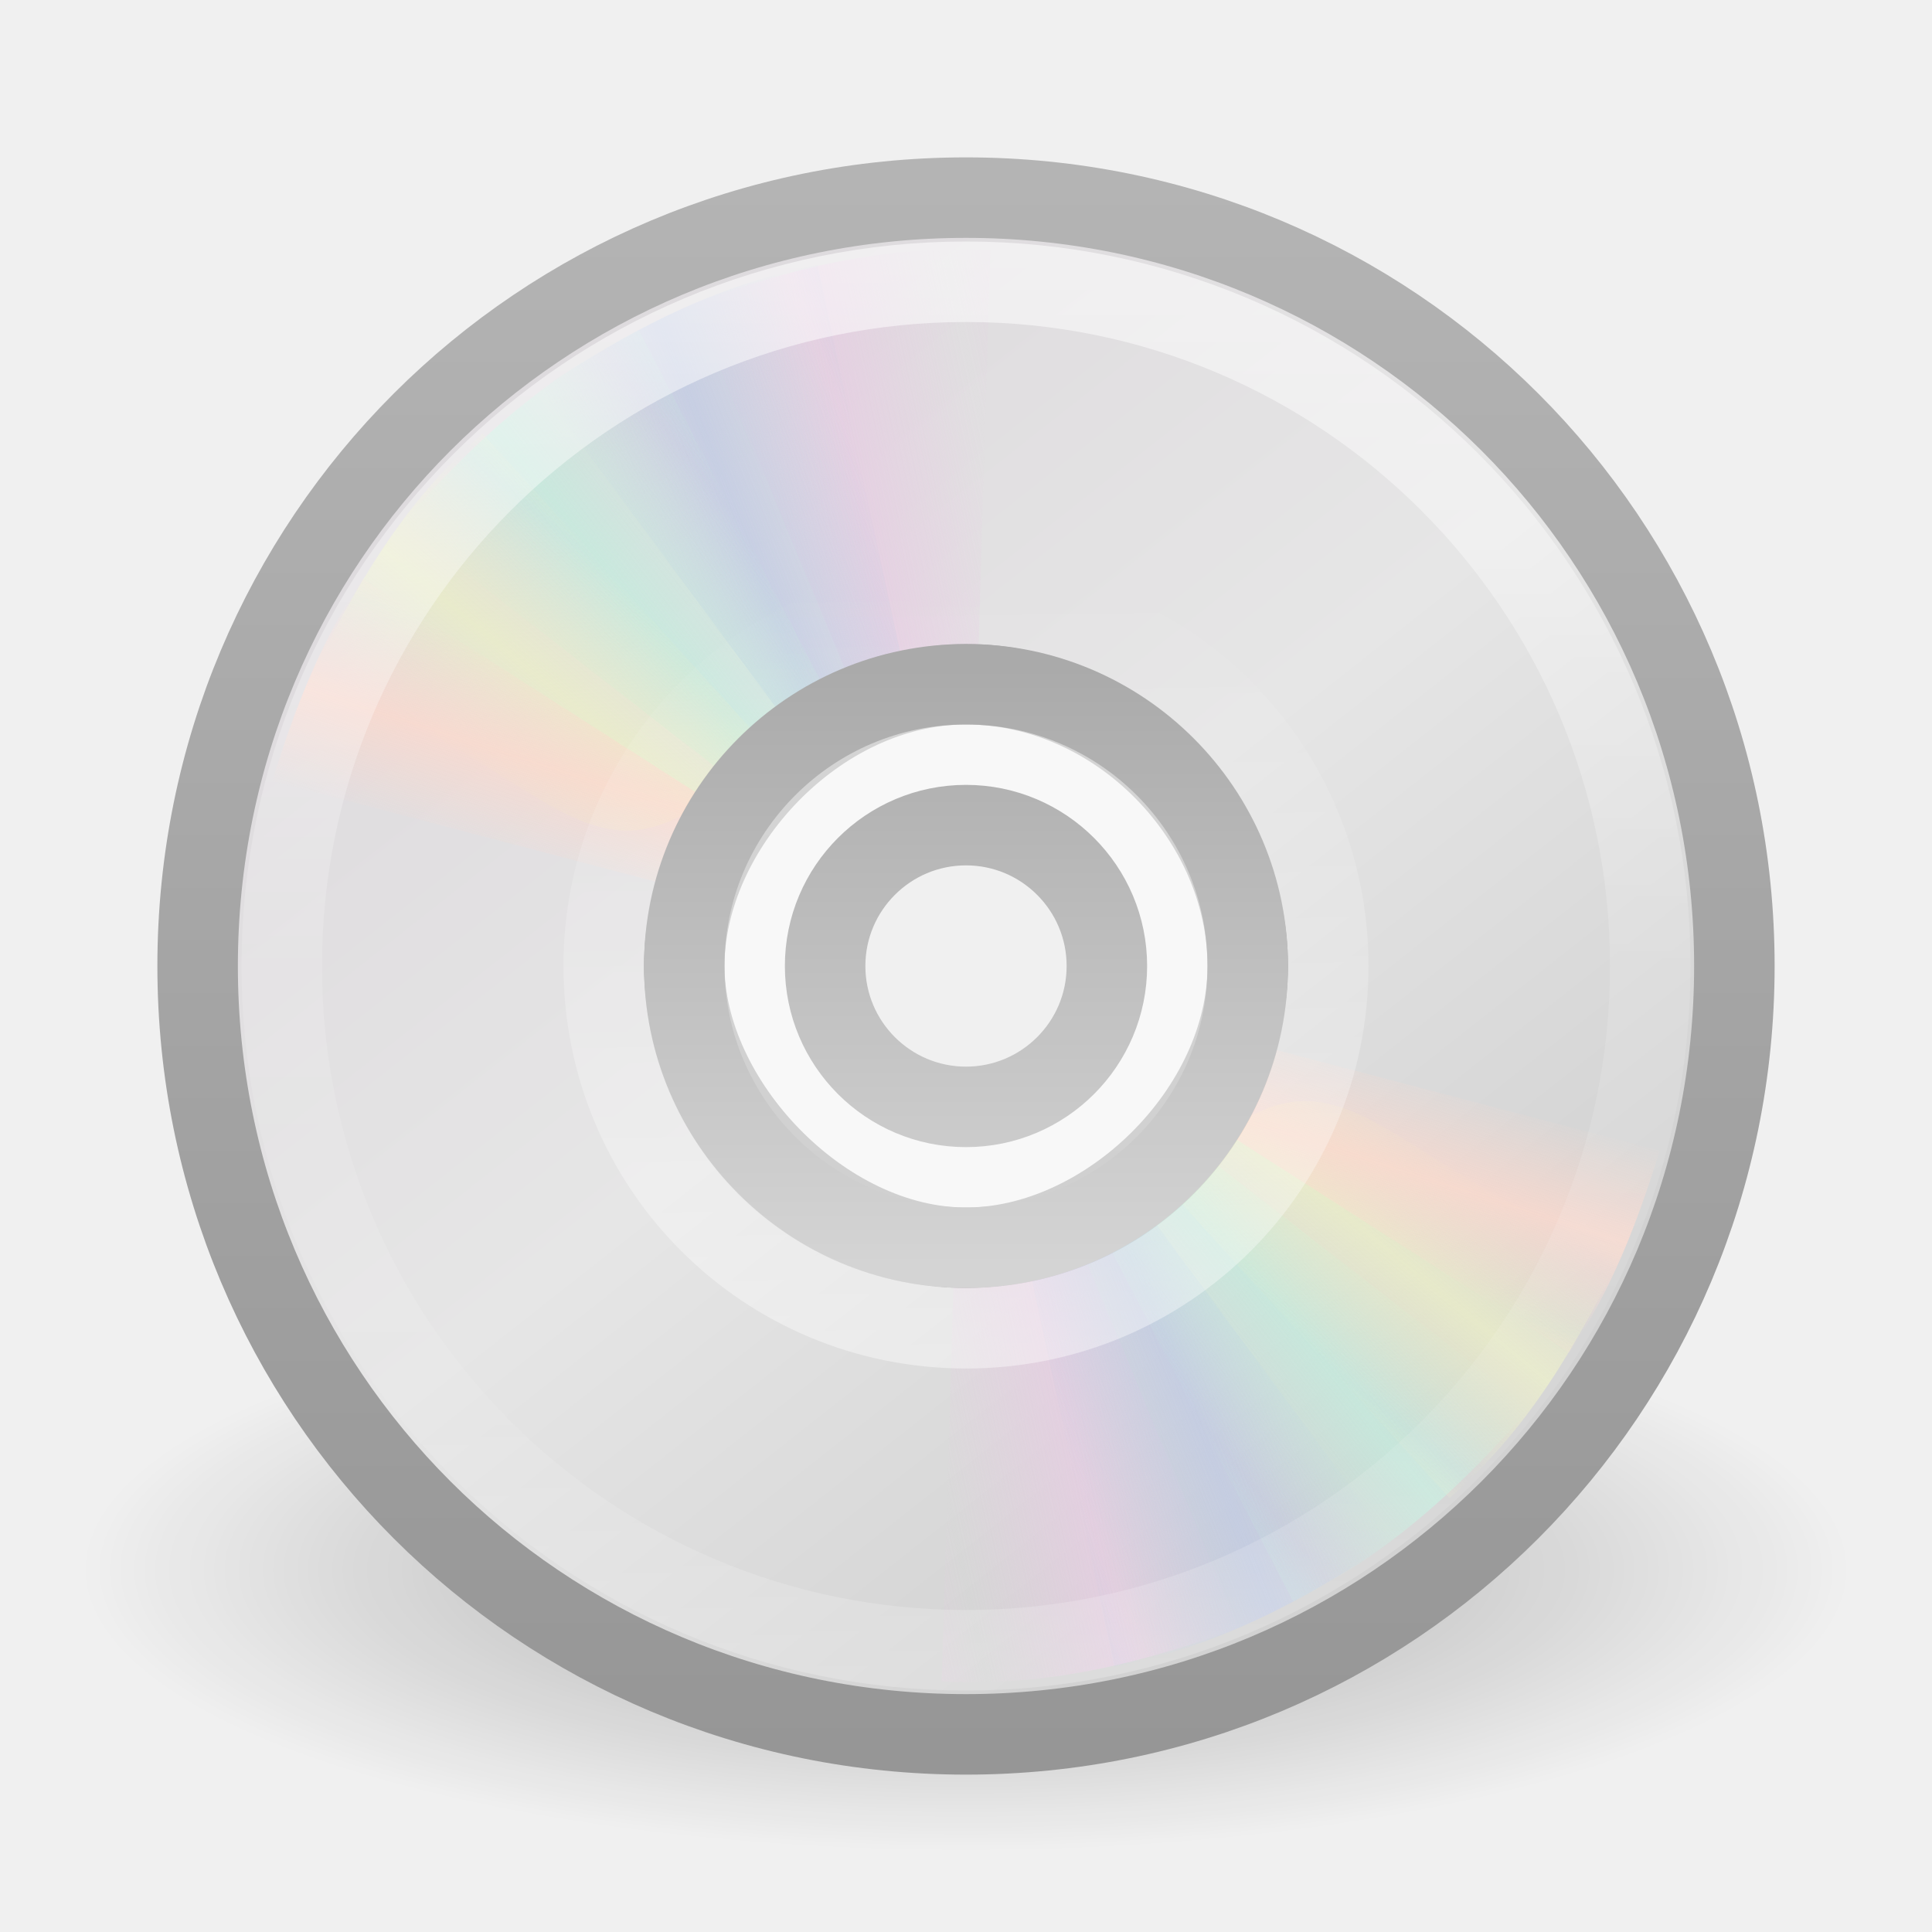
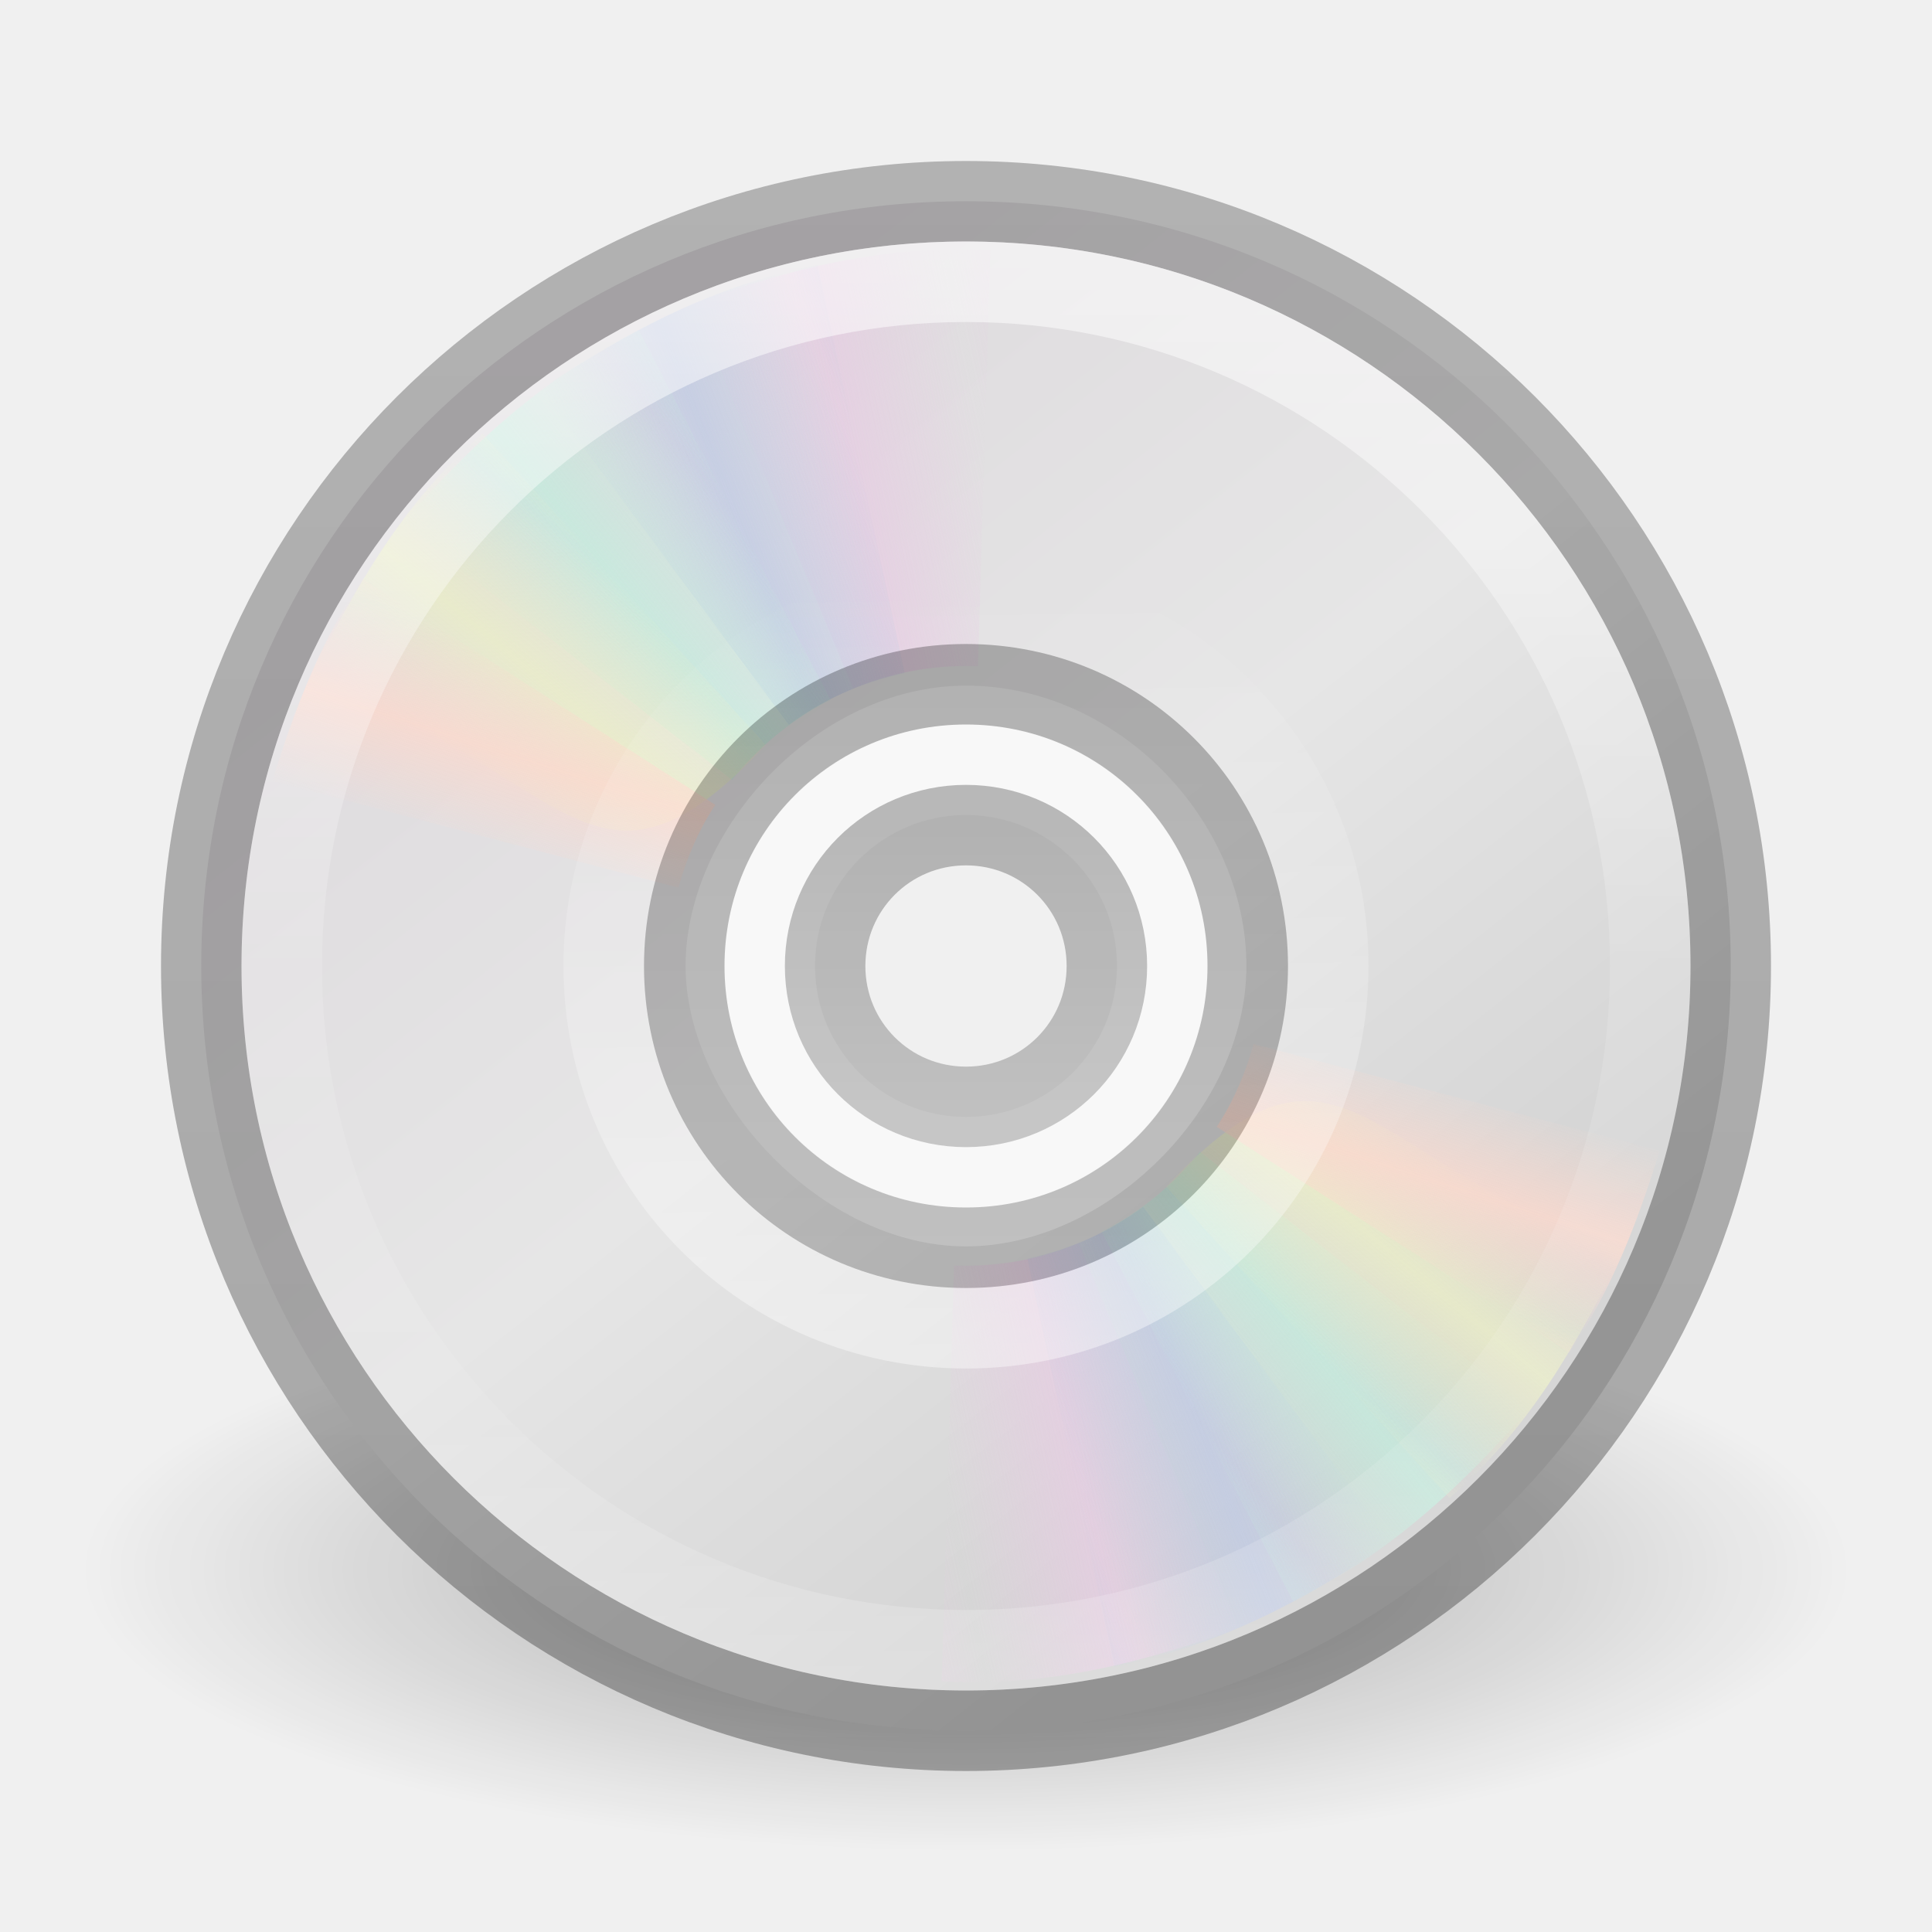
<svg xmlns="http://www.w3.org/2000/svg" xmlns:xlink="http://www.w3.org/1999/xlink" version="1.1" width="24" height="24" id="svg4250">
  <defs id="defs4252">
-     <linearGradient x1="21.448" y1="15.5" x2="21.448" y2="32.509" id="linearGradient3068" xlink:href="#linearGradient3428" gradientUnits="userSpaceOnUse" gradientTransform="matrix(0.4374999,0,0,0.4374999,1.5,9.5)" />
-     <linearGradient id="linearGradient3428">
-       <stop id="stop3430" style="stop-color:#aaaaaa;stop-opacity:1" offset="0" />
-       <stop id="stop3432" style="stop-color:#d4d4d4;stop-opacity:1" offset="1" />
-     </linearGradient>
    <linearGradient x1="18.776" y1="4.038" x2="18.203" y2="45.962" id="linearGradient3065" xlink:href="#linearGradient6036" gradientUnits="userSpaceOnUse" gradientTransform="matrix(0.2272999,0,0,-0.2272999,6.465927,25.6825)" />
    <linearGradient id="linearGradient6036">
      <stop id="stop6038" style="stop-color:#ffffff;stop-opacity:1" offset="0" />
      <stop id="stop6040" style="stop-color:#ffffff;stop-opacity:0" offset="1" />
    </linearGradient>
    <linearGradient x1="71.204" y1="6.238" x2="71.204" y2="44.341" id="linearGradient4112" xlink:href="#linearGradient4011" gradientUnits="userSpaceOnUse" gradientTransform="matrix(0.4594594,0,0,0.4594594,-20.95875,8.349377)" />
    <linearGradient id="linearGradient4011">
      <stop id="stop4013" style="stop-color:#ffffff;stop-opacity:1" offset="0" />
      <stop id="stop4015" style="stop-color:#ffffff;stop-opacity:0.235" offset="0.508" />
      <stop id="stop4017" style="stop-color:#ffffff;stop-opacity:0.157" offset="0.835" />
      <stop id="stop4019" style="stop-color:#ffffff;stop-opacity:0.392" offset="1" />
    </linearGradient>
    <linearGradient x1="20.58" y1="10.775" x2="24.274" y2="9.862" id="linearGradient2492" xlink:href="#linearGradient3487" gradientUnits="userSpaceOnUse" spreadMethod="reflect" />
    <linearGradient id="linearGradient3487">
      <stop id="stop3489" style="stop-color:#e6cde2;stop-opacity:1" offset="0" />
      <stop id="stop3491" style="stop-color:#e6cde2;stop-opacity:0" offset="1" />
    </linearGradient>
    <linearGradient x1="17.495" y1="11.2" x2="21.047" y2="9.796" id="linearGradient2494" xlink:href="#linearGradient3495" gradientUnits="userSpaceOnUse" spreadMethod="reflect" />
    <linearGradient id="linearGradient3495">
      <stop id="stop3497" style="stop-color:#c1cbe4;stop-opacity:1" offset="0" />
      <stop id="stop3499" style="stop-color:#c1cbe4;stop-opacity:0" offset="1" />
    </linearGradient>
    <linearGradient x1="14.085" y1="13.046" x2="16.994" y2="10.732" id="linearGradient2496" xlink:href="#linearGradient3503" gradientUnits="userSpaceOnUse" spreadMethod="reflect" />
    <linearGradient id="linearGradient3503">
      <stop id="stop3505" style="stop-color:#c4ebdd;stop-opacity:1" offset="0" />
      <stop id="stop3507" style="stop-color:#c4ebdd;stop-opacity:0" offset="1" />
    </linearGradient>
    <linearGradient x1="12.372" y1="16.188" x2="14.609" y2="13.462" id="linearGradient2498" xlink:href="#linearGradient3511" gradientUnits="userSpaceOnUse" spreadMethod="reflect" />
    <linearGradient id="linearGradient3511">
      <stop id="stop3513" style="stop-color:#ebeec7;stop-opacity:1" offset="0" />
      <stop id="stop3515" style="stop-color:#ebeec7;stop-opacity:0" offset="1" />
    </linearGradient>
    <linearGradient x1="10.609" y1="17.886" x2="9.73" y2="20.613" id="linearGradient2500" xlink:href="#linearGradient3519" gradientUnits="userSpaceOnUse" spreadMethod="reflect" />
    <linearGradient id="linearGradient3519">
      <stop id="stop3521" style="stop-color:#fcd9cd;stop-opacity:1" offset="0" />
      <stop id="stop3523" style="stop-color:#fcd9cd;stop-opacity:0" offset="1" />
    </linearGradient>
    <linearGradient x1="20.58" y1="10.775" x2="24.274" y2="9.862" id="linearGradient2480" xlink:href="#linearGradient3487" gradientUnits="userSpaceOnUse" spreadMethod="reflect" />
    <linearGradient x1="17.495" y1="11.2" x2="21.047" y2="9.796" id="linearGradient2482" xlink:href="#linearGradient3495" gradientUnits="userSpaceOnUse" spreadMethod="reflect" />
    <linearGradient x1="14.085" y1="13.046" x2="16.994" y2="10.732" id="linearGradient2484" xlink:href="#linearGradient3503" gradientUnits="userSpaceOnUse" spreadMethod="reflect" />
    <linearGradient x1="12.372" y1="16.188" x2="14.609" y2="13.462" id="linearGradient2486" xlink:href="#linearGradient3511" gradientUnits="userSpaceOnUse" spreadMethod="reflect" />
    <linearGradient x1="10.609" y1="17.886" x2="9.73" y2="20.613" id="linearGradient2488" xlink:href="#linearGradient3519" gradientUnits="userSpaceOnUse" spreadMethod="reflect" />
-     <linearGradient x1="12.274" y1="32.416" x2="35.391" y2="14.203" id="linearGradient3072" xlink:href="#linearGradient3263" gradientUnits="userSpaceOnUse" gradientTransform="matrix(0,0.5454594,-0.5454594,0,24.60011,6.908972)" />
+     <linearGradient x1="12.274" y1="32.416" x2="35.391" y2="14.203" id="linearGradient3072" xlink:href="#linearGradient3263" gradientUnits="userSpaceOnUse" gradientTransform="matrix(0,0.5428619,-0.542862,0,24.54011,6.971311)" />
    <linearGradient x1="12.274" y1="32.416" x2="35.391" y2="14.203" id="linearGradient3263" gradientUnits="userSpaceOnUse">
      <stop id="stop3265" style="stop-color:#dedbde;stop-opacity:1" offset="0" />
      <stop id="stop3267" style="stop-color:#e6e6e6;stop-opacity:1" offset="0.5" />
      <stop id="stop3269" style="stop-color:#d2d2d2;stop-opacity:1" offset="1" />
-     </linearGradient>
-     <linearGradient x1="-21.916" y1="3" x2="-21.916" y2="45.033" id="linearGradient3074" xlink:href="#linearGradient3772" gradientUnits="userSpaceOnUse" gradientTransform="matrix(0.4656319,0,0,0.4656319,24.22985,8.824833)" />
-     <linearGradient id="linearGradient3772">
-       <stop id="stop3774" style="stop-color:#b4b4b4;stop-opacity:1" offset="0" />
-       <stop id="stop3776" style="stop-color:#969696;stop-opacity:1" offset="1" />
    </linearGradient>
    <linearGradient id="linearGradient23419">
      <stop id="stop23421" style="stop-color:#000000;stop-opacity:1" offset="0" />
      <stop id="stop23423" style="stop-color:#000000;stop-opacity:0" offset="1" />
    </linearGradient>
    <radialGradient cx="23.335" cy="41.636" r="22.627" fx="23.335" fy="41.636" id="radialGradient4248" xlink:href="#linearGradient23419" gradientUnits="userSpaceOnUse" gradientTransform="matrix(0.4861359,0,0,0.1546652,0.6562496,21.06035)" />
+     <linearGradient xlink:href="#linearGradient3560" id="linearGradient3562" x1="74.13" y1="-56" x2="74.13" y2="56" gradientUnits="userSpaceOnUse" gradientTransform="matrix(0.1711712,0,0,0.1711712,1.045044,20)" />
+     <linearGradient id="linearGradient3560">
+       <stop style="stop-color:#000000;stop-opacity:0.26;" offset="0" id="stop3556" />
+       <stop style="stop-color:#000000;stop-opacity:0.3;" offset="1" id="stop3558" />
+     </linearGradient>
+     <linearGradient x1="16.129" y1="45.258" x2="16.129" y2="4.742" id="linearGradient2651" xlink:href="#linearGradient5804" gradientUnits="userSpaceOnUse" gradientTransform="matrix(0.1767889,0,0,-0.1767888,7.695721,24.41972)" />
+     <linearGradient id="linearGradient5804">
+       <stop id="stop5800" style="stop-color:#000000;stop-opacity:0.26;" offset="0" />
+       <stop id="stop5802" style="stop-color:#000000;stop-opacity:0.2;" offset="1" />
+     </linearGradient>
+     <linearGradient xlink:href="#linearGradient5804" id="linearGradient21339" gradientUnits="userSpaceOnUse" gradientTransform="matrix(0.08839444,0,0,-0.0883944,9.847861,22.20986)" x1="16.129" y1="45.258" x2="16.129" y2="4.742" />
  </defs>
  <g transform="translate(0,-8)" id="layer1">
    <path d="M 23,27.5 C 23.001,29.433 18.076,31 12,31 5.924,31 0.999,29.433 1,27.5 0.999,25.567 5.924,24 12,24 c 6.076,0 11.001,1.567 11,3.5 z" id="path23417" style="opacity:0.3;fill:url(#radialGradient4248);fill-opacity:1;fill-rule:evenodd;stroke:none;stroke-width:2;marker:none;visibility:visible;display:inline;overflow:visible" />
-     <path d="M 21.545,20 C 21.545,14.709 17.291,10.455 12,10.455 6.709,10.455 2.455,14.709 2.455,20 2.455,25.291 6.709,29.545 12,29.545 17.291,29.545 21.545,25.291 21.545,20 z M 15.5,20 c 0,1.792 -1.745,3.5 -3.5,3.5 -1.792,0 -3.5,-1.823 -3.5,-3.5 0,-1.715 1.649,-3.5 3.5,-3.5 1.889,0 3.5,1.671 3.5,3.5 z" id="path2781" style="fill:url(#linearGradient3072);fill-rule:nonzero;stroke:url(#linearGradient3074);stroke-width:1;stroke-miterlimit:4;stroke-opacity:1" />
-     <path d="m 12,16.441 c -1.965,0 -3.559,1.594 -3.559,3.559 0,1.965 1.594,3.559 3.559,3.559 1.965,0 3.559,-1.594 3.559,-3.559 0,-1.965 -1.594,-3.559 -3.559,-3.559 z m 0,1.78 c 0.982,0 1.78,0.797 1.78,1.78 0,0.982 -0.797,1.78 -1.78,1.78 -0.982,0 -1.78,-0.797 -1.78,-1.78 0,-0.982 0.797,-1.78 1.78,-1.78 z" id="path2474" style="opacity:0.5;fill:#ffffff;fill-opacity:1;fill-rule:nonzero;stroke:none;stroke-width:1;marker:none;visibility:visible;display:inline;overflow:visible;enable-background:accumulate" />
+     <path d="M 21.5,20 C 21.5,14.734 17.266,10.5 12,10.5 6.734,10.5 2.5,14.734 2.5,20 2.5,25.266 6.734,29.5 12,29.5 c 5.266,-1e-6 9.5,-4.234 9.5,-9.5 z m -6.017,0 c 0,1.783 -1.737,3.483 -3.483,3.483 -1.784,0 -3.483,-1.814 -3.483,-3.483 0,-1.707 1.641,-3.483 3.483,-3.483 1.88,0 3.483,1.663 3.483,3.483 z" id="path2781" style="fill:url(#linearGradient3072);fill-rule:nonzero;stroke:none;stroke-width:1;stroke-miterlimit:4;stroke-opacity:1" />
+     <circle style="fill:none;fill-opacity:1;fill-rule:evenodd;stroke:url(#linearGradient3562);stroke-width:1;stroke-linecap:round;stroke-opacity:1;stop-color:#000000" id="path3554" cx="12" cy="20" r="9.5" />
+     <path id="path2474" style="display:inline;overflow:visible;visibility:visible;opacity:0.5;fill:#ffffff;fill-opacity:1;fill-rule:nonzero;stroke:none;stroke-width:1;marker:none;enable-background:accumulate" d="M 12 17 C 10.344 17 9 18.344 9 20 C 9 21.656 10.344 23 12 23 C 13.656 23 15 21.656 15 20 C 15 18.344 13.656 17 12 17 z M 12 18.125 A 1.875 1.875 0 0 1 13.875 20 A 1.875 1.875 0 0 1 12 21.875 A 1.875 1.875 0 0 1 10.125 20 A 1.875 1.875 0 0 1 12 18.125 z " />
    <g transform="matrix(0.444875,0,0,0.444875,1.323,9.323)" id="g3527">
      <path d="M 15.857,5.731 20.625,16.344 C 21.66,15.885 22.795,15.625 24,15.625 c 0.032,0 0.062,-3.6e-4 0.094,0 L 24.108,4.005 c -2.942,-0.071 -5.543,0.657 -8.251,1.726 z" transform="matrix(0.9996011,0.02824295,-0.02824295,0.9996011,0.6924114,-0.6708346)" id="path3296" style="opacity:0.8;fill:url(#linearGradient2480);fill-opacity:1;fill-rule:nonzero;stroke:none" />
      <path d="m 12.121,7.906 6.931,9.36 c 0.913,-0.67 1.966,-1.167 3.143,-1.425 0.031,-0.007 0.06,-0.014 0.092,-0.02 L 19.857,4.426 c -2.889,0.561 -5.32,1.856 -7.736,3.48 z" id="path3308" style="opacity:0.8;fill:url(#linearGradient2482);fill-opacity:1;fill-rule:nonzero;stroke:none" />
      <path d="m 8.252,11.647 9.214,7.156 c 0.709,-0.883 1.597,-1.636 2.667,-2.19 0.028,-0.015 0.055,-0.029 0.083,-0.043 L 14.866,6.251 C 12.221,7.541 10.166,9.452 8.252,11.647 z" id="path3310" style="opacity:0.8;fill:url(#linearGradient2484);fill-opacity:1;fill-rule:nonzero;stroke:none" />
      <path d="m 5.633,16.074 c 7.175,2.242 7.85,7.031 12.777,1.754 L 10.5,9.132 C 8.279,11.063 6.913,13.459 5.633,16.074 z" id="path3312" style="opacity:0.8;fill:url(#linearGradient2486);fill-opacity:1;fill-rule:nonzero;stroke:none" />
      <path d="M 7.155,13.193 C 5.972,14.945 5.248,16.83 4.63,18.837 L 15.969,21.812 C 16.184,21.049 16.487,20.298 16.938,19.594 16.955,19.567 16.982,19.527 17,19.5 L 7.155,13.193 z" id="path3314" style="opacity:0.8;fill:url(#linearGradient2488);fill-opacity:1;fill-rule:nonzero;stroke:none" />
    </g>
    <g transform="matrix(-0.444875,0,0,-0.444875,22.677,30.67292)" id="g3297">
      <path d="M 15.857,5.731 20.625,16.344 C 21.66,15.885 22.795,15.625 24,15.625 c 0.032,0 0.062,-3.6e-4 0.094,0 L 24.108,4.005 c -2.942,-0.071 -5.543,0.657 -8.251,1.726 z" transform="matrix(0.9996011,0.02824295,-0.02824295,0.9996011,0.6924114,-0.6708346)" id="path3299" style="opacity:0.8;fill:url(#linearGradient2492);fill-opacity:1;fill-rule:nonzero;stroke:none" />
      <path d="m 12.121,7.906 6.931,9.36 c 0.913,-0.67 1.966,-1.167 3.143,-1.425 0.031,-0.007 0.06,-0.014 0.092,-0.02 L 19.857,4.426 c -2.889,0.561 -5.32,1.856 -7.736,3.48 z" id="path3301" style="opacity:0.8;fill:url(#linearGradient2494);fill-opacity:1;fill-rule:nonzero;stroke:none" />
      <path d="m 8.252,11.647 9.214,7.156 c 0.709,-0.883 1.597,-1.636 2.667,-2.19 0.028,-0.015 0.055,-0.029 0.083,-0.043 L 14.866,6.251 C 12.221,7.541 10.166,9.452 8.252,11.647 z" id="path3303" style="opacity:0.8;fill:url(#linearGradient2496);fill-opacity:1;fill-rule:nonzero;stroke:none" />
      <path d="m 5.633,16.074 c 7.175,2.242 7.85,7.031 12.777,1.754 L 10.5,9.132 C 8.279,11.063 6.913,13.459 5.633,16.074 z" id="path3305" style="opacity:0.8;fill:url(#linearGradient2498);fill-opacity:1;fill-rule:nonzero;stroke:none" />
      <path d="M 7.155,13.193 C 5.972,14.945 5.248,16.83 4.63,18.837 L 15.969,21.812 C 16.184,21.049 16.487,20.298 16.938,19.594 16.955,19.567 16.982,19.527 17,19.5 L 7.155,13.193 z" id="path3307" style="opacity:0.8;fill:url(#linearGradient2500);fill-opacity:1;fill-rule:nonzero;stroke:none" />
    </g>
    <path d="M 20.5,20 C 20.5,24.694 16.694,28.5 12,28.5 c -4.694,0 -8.5,-3.806 -8.5,-8.5 0,-4.694 3.806,-8.5 8.5,-8.5 4.694,0 8.5,3.805 8.5,8.5 l 0,0 z" id="path8655" style="opacity:0.55;color:#000000;fill:none;stroke:url(#linearGradient4112);stroke-width:1;stroke-linecap:round;stroke-linejoin:round;stroke-miterlimit:4;stroke-opacity:1;stroke-dasharray:none;stroke-dashoffset:0;marker:none;visibility:visible;display:inline;overflow:visible;enable-background:accumulate" />
    <path d="m 12,24.5 c -2.494,0 -4.5,-2.006 -4.5,-4.5 0,-2.494 2.006,-4.5 4.5,-4.5 2.494,0 4.5,2.006 4.5,4.5 C 16.5,22.494 14.494,24.5 12,24.5 l 0,0 0,0 z" id="path3281" style="opacity:0.4;fill:none;stroke:url(#linearGradient3065);stroke-width:1;stroke-miterlimit:4;stroke-opacity:1" />
-     <path d="m 12,16.5 c -1.932,0 -3.5,1.568 -3.5,3.5 0,1.932 1.568,3.5 3.5,3.5 1.932,0 3.5,-1.568 3.5,-3.5 0,-1.932 -1.568,-3.5 -3.5,-3.5 z m 0,1.75 c 0.966,0 1.75,0.784 1.75,1.75 0,0.966 -0.784,1.75 -1.75,1.75 -0.966,0 -1.75,-0.784 -1.75,-1.75 0,-0.966 0.784,-1.75 1.75,-1.75 z" id="path3418" style="fill:none;stroke:url(#linearGradient3068);stroke-width:1;stroke-linecap:butt;stroke-linejoin:round;stroke-miterlimit:4;stroke-opacity:1;stroke-dasharray:none;stroke-dashoffset:0;marker:none;visibility:visible;display:inline;overflow:visible;enable-background:accumulate" />
+     <path d="m 12,21.75 c -0.97,0 -1.75,-0.78 -1.75,-1.75 0,-0.97 0.78,-1.75 1.75,-1.75 0.97,0 1.75,0.78 1.75,1.75 0,0.97 -0.78,1.75 -1.75,1.75 z" id="path21337" style="fill:none;stroke:url(#linearGradient21339);stroke-width:1;stroke-miterlimit:4;stroke-opacity:1" />
+     <path d="m 12,23.5 c -1.94,0 -3.5,-1.56 -3.5,-3.5 0,-1.94 1.56,-3.5 3.5,-3.5 1.94,0 3.5,1.56 3.5,3.5 0,1.94 -1.56,3.5 -3.5,3.5 z" id="path3281-7" style="fill:none;stroke:url(#linearGradient2651);stroke-width:1;stroke-miterlimit:4;stroke-opacity:1" />
  </g>
</svg>
